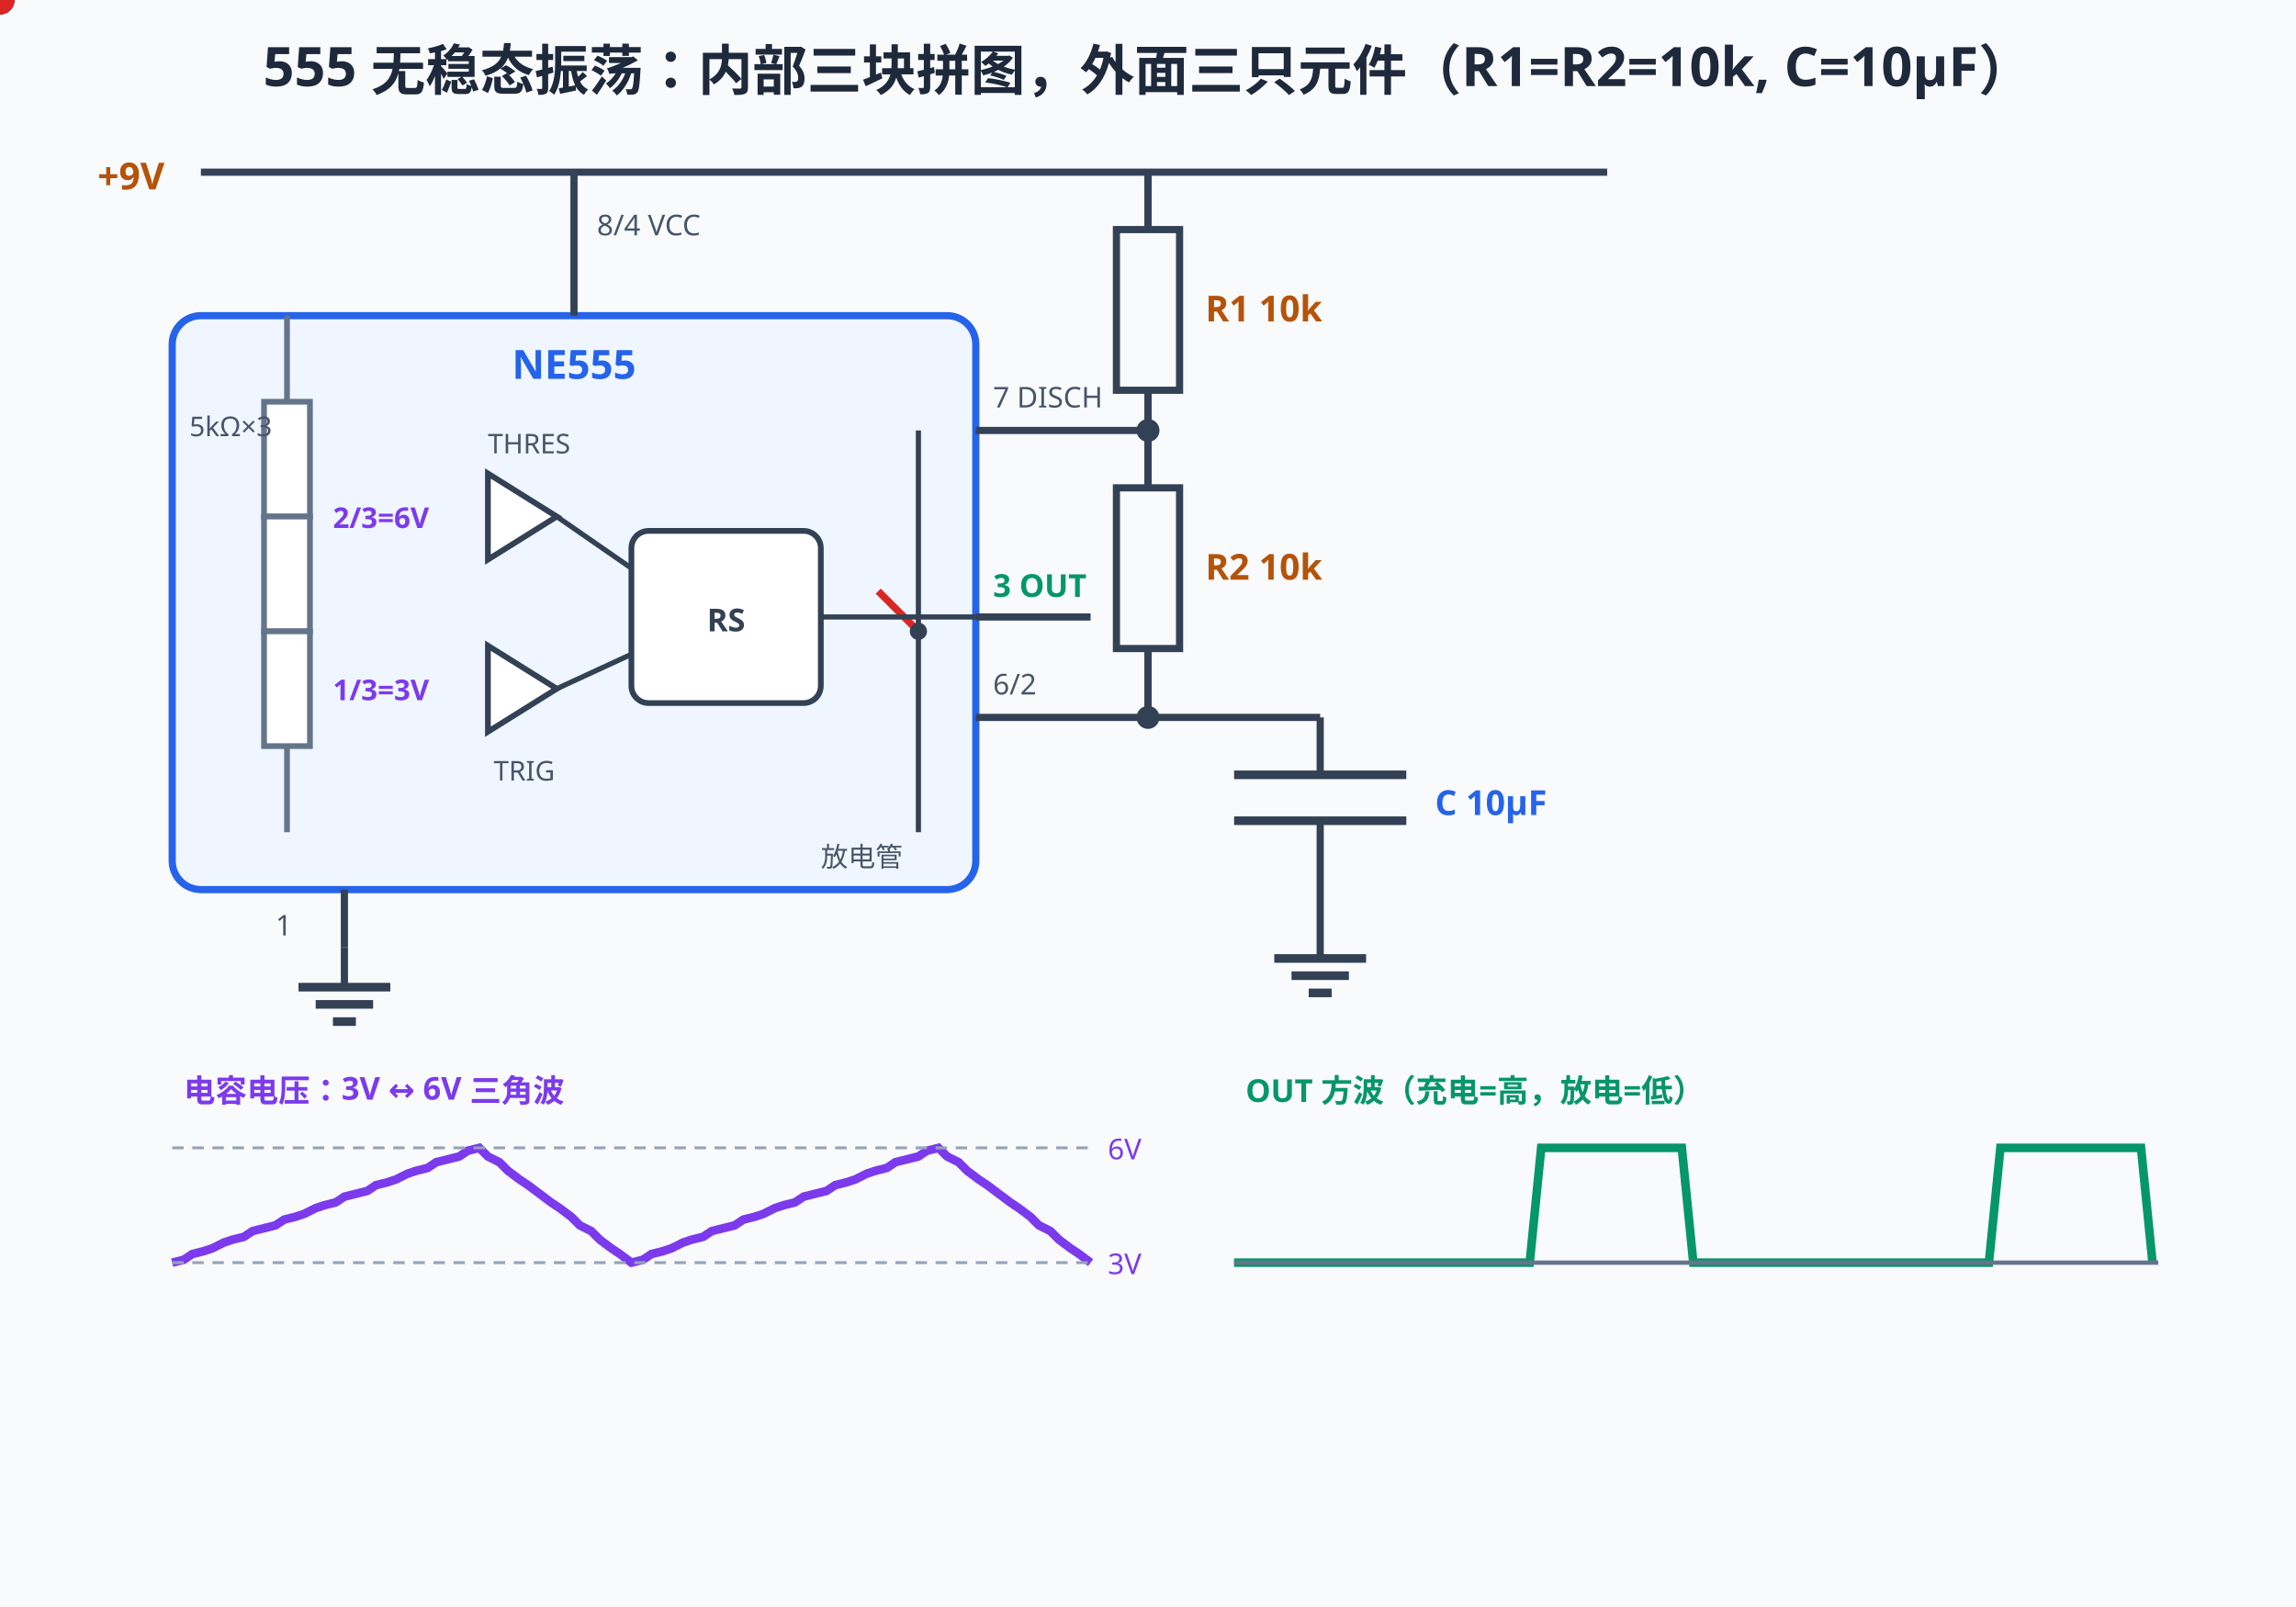
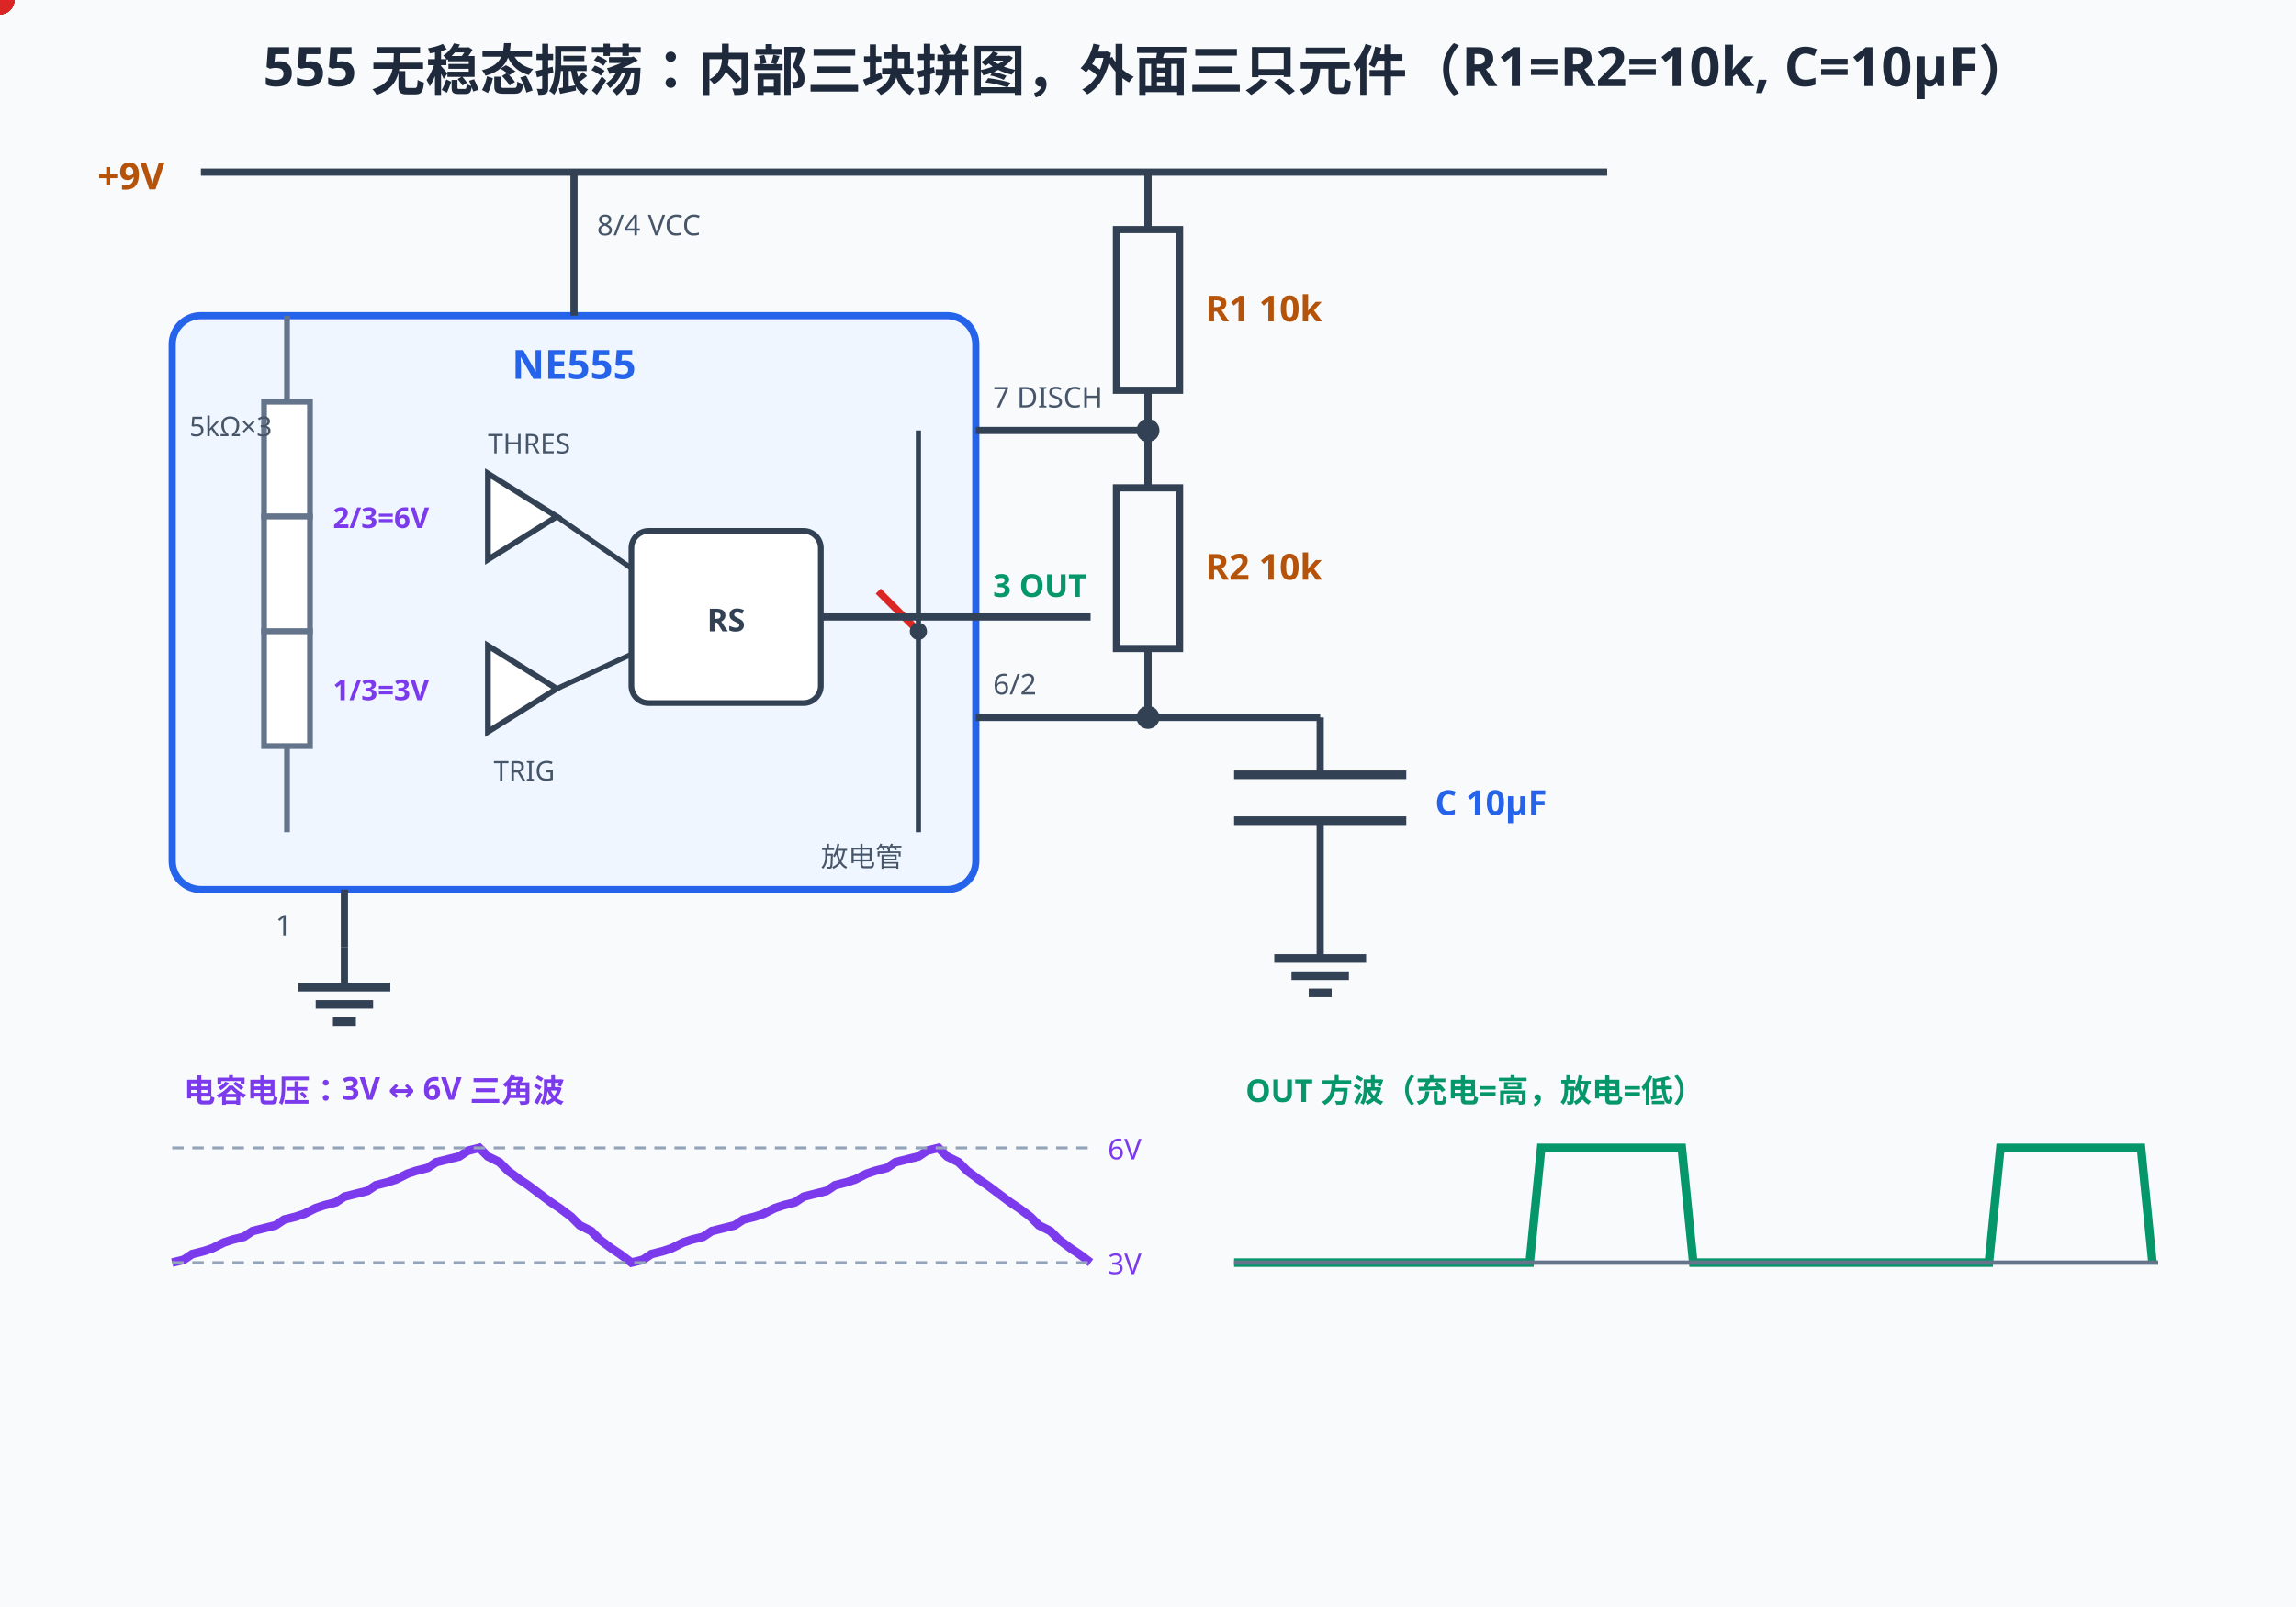
<svg xmlns="http://www.w3.org/2000/svg" width="800" height="560" viewBox="0 0 800 560">
  <rect width="800" height="560" fill="#f8fafc" />
  <style>
text{font-family:"Segoe UI","Microsoft YaHei",sans-serif;}
@media (prefers-color-scheme: dark){
rect[fill="#f8fafc"]{fill:#0f172a}
[fill="#1e293b"]{fill:#f1f5f9}[stroke="#1e293b"]{stroke:#f1f5f9}
[fill="#334155"]{fill:#e2e8f0}[stroke="#334155"]{stroke:#e2e8f0}
[fill="#475569"]{fill:#cbd5e1}[stroke="#475569"]{stroke:#cbd5e1}
[fill="#64748b"]{fill:#94a3b8}[stroke="#64748b"]{stroke:#94a3b8}
[fill="#dbeafe"]{fill:#1e3a8a}[fill="#eff6ff"]{fill:#172554}
[fill="#1d4ed8"]{fill:#60a5fa}[fill="#2563eb"]{fill:#60a5fa}[fill="#3b82f6"]{fill:#60a5fa}
[fill="#ecfdf5"]{fill:#022c22}[fill="#059669"]{fill:#34d399}[fill="#065f46"]{fill:#6ee7b7}[fill="#10b981"]{fill:#34d399}
[fill="#fffbeb"]{fill:#451a03}[fill="#b45309"]{fill:#fcd34d}[fill="#92400e"]{fill:#fcd34d}[fill="#f59e0b"]{fill:#fbbf24}
[fill="#fef2f2"]{fill:#450a0a}[fill="#dc2626"]{fill:#f87171}[fill="#991b1b"]{fill:#fca5a5}
}
</style>
  <text x="400" y="30" text-anchor="middle" font-size="19" font-weight="bold" fill="#1e293b">555 无稳态振荡：内部三块拼图，外面三只元件（R1=R2=10k, C=10µF）</text>
  <text x="34" y="66" font-size="13" font-weight="bold" fill="#b45309">+9V</text>
  <line x1="70" y1="60" x2="560" y2="60" stroke="#334155" stroke-width="2.5" />
  <rect x="60" y="110" width="280" height="200" rx="10" fill="#eff6ff" stroke="#2563eb" stroke-width="2.5" />
  <text x="200" y="132" text-anchor="middle" font-size="14" font-weight="bold" fill="#2563eb">NE555</text>
  <line x1="100" y1="110" x2="100" y2="140" stroke="#64748b" stroke-width="2" />
  <rect x="92" y="140" width="16" height="40" fill="#fff" stroke="#64748b" stroke-width="2" />
  <rect x="92" y="180" width="16" height="40" fill="#fff" stroke="#64748b" stroke-width="2" />
  <rect x="92" y="220" width="16" height="40" fill="#fff" stroke="#64748b" stroke-width="2" />
  <line x1="100" y1="260" x2="100" y2="290" stroke="#64748b" stroke-width="2" />
  <text x="66" y="152" font-size="9.5" fill="#475569">5kΩ×3</text>
  <text x="116" y="184" font-size="10" font-weight="bold" fill="#7c3aed">2/3=6V</text>
  <text x="116" y="244" font-size="10" font-weight="bold" fill="#7c3aed">1/3=3V</text>
  <polygon points="170,165 170,195 194,180" fill="#fff" stroke="#334155" stroke-width="2" />
  <polygon points="170,225 170,255 194,240" fill="#fff" stroke="#334155" stroke-width="2" />
  <text x="170" y="158" font-size="9.5" fill="#475569">THRES</text>
  <text x="172" y="272" font-size="9.5" fill="#475569">TRIG</text>
  <rect x="220" y="185" width="66" height="60" rx="6" fill="#fff" stroke="#334155" stroke-width="2" />
  <text x="253" y="220" text-anchor="middle" font-size="11" font-weight="bold" fill="#334155">RS</text>
  <line x1="194" y1="180" x2="220" y2="198" stroke="#334155" stroke-width="1.8" />
  <line x1="194" y1="240" x2="220" y2="228" stroke="#334155" stroke-width="1.8" />
  <line x1="320" y1="150" x2="320" y2="290" stroke="#334155" stroke-width="1.8" />
  <line x1="320" y1="220" x2="306" y2="206" stroke="#dc2626" stroke-width="2.5">
    <animate attributeName="opacity" values="1;1;0;0" keyTimes="0;0.66;0.7;1" dur="6s" repeatCount="indefinite" />
  </line>
  <line x1="320" y1="220" x2="306" y2="220" stroke="#059669" stroke-width="2.5" opacity="0">
    <animate attributeName="opacity" values="0;0;1;1" keyTimes="0;0.66;0.7;1" dur="6s" repeatCount="indefinite" />
  </line>
  <circle cx="320" cy="220" r="3" fill="#334155" />
  <text x="286" y="302" font-size="9.5" fill="#475569">放电管</text>
-   <line x1="286" y1="215" x2="340" y2="215" stroke="#334155" stroke-width="1.8" />
-   <line x1="340" y1="215" x2="380" y2="215" stroke="#334155" stroke-width="2.5" />
+   <line x1="286" y1="215" x2="380" y2="215" stroke="#334155" stroke-width="2.5" />
  <text x="346" y="208" font-size="11" font-weight="bold" fill="#059669">3 OUT</text>
  <line x1="200" y1="60" x2="200" y2="110" stroke="#334155" stroke-width="2.5" />
  <text x="208" y="82" font-size="10" fill="#475569">8/4 VCC</text>
  <line x1="120" y1="310" x2="120" y2="330" stroke="#334155" stroke-width="2.5" />
  <line x1="120" y1="330" x2="120" y2="344" stroke="#334155" stroke-width="2.5" />
  <line x1="104" y1="344" x2="136" y2="344" stroke="#334155" stroke-width="3" />
  <line x1="110" y1="350" x2="130" y2="350" stroke="#334155" stroke-width="3" />
  <line x1="116" y1="356" x2="124" y2="356" stroke="#334155" stroke-width="3" />
  <text x="96" y="326" font-size="10" fill="#475569">1</text>
  <line x1="340" y1="150" x2="400" y2="150" stroke="#334155" stroke-width="2.5" />
  <text x="346" y="142" font-size="10" fill="#475569">7 DISCH</text>
  <circle cx="400" cy="150" r="4" fill="#334155" />
  <line x1="340" y1="250" x2="400" y2="250" stroke="#334155" stroke-width="2.5" />
  <text x="346" y="242" font-size="10" fill="#475569">6/2</text>
  <circle cx="400" cy="250" r="4" fill="#334155" />
  <line x1="400" y1="60" x2="400" y2="80" stroke="#334155" stroke-width="2.5" />
  <line x1="400" y1="60" x2="400" y2="80" stroke="#334155" stroke-width="2.5" />
  <rect x="389" y="80" width="22" height="56" fill="#f8fafc" stroke="#334155" stroke-width="2.5" />
  <line x1="400" y1="136" x2="400" y2="156" stroke="#334155" stroke-width="2.5" />
  <text x="420" y="112.0" font-size="12.5" font-weight="bold" fill="#b45309">R1 10k</text>
  <line x1="400" y1="136" x2="400" y2="170" stroke="#334155" stroke-width="2.5" />
  <line x1="400" y1="150" x2="400" y2="170" stroke="#334155" stroke-width="2.5" />
  <rect x="389" y="170" width="22" height="56" fill="#f8fafc" stroke="#334155" stroke-width="2.5" />
  <line x1="400" y1="226" x2="400" y2="246" stroke="#334155" stroke-width="2.5" />
  <text x="420" y="202.0" font-size="12.5" font-weight="bold" fill="#b45309">R2 10k</text>
  <line x1="400" y1="226" x2="400" y2="250" stroke="#334155" stroke-width="2.5" />
  <line x1="400" y1="250" x2="460" y2="250" stroke="#334155" stroke-width="2.5" />
  <line x1="460" y1="250" x2="460" y2="270" stroke="#334155" stroke-width="2.5" />
  <line x1="430" y1="270" x2="490" y2="270" stroke="#334155" stroke-width="3" />
  <line x1="430" y1="286" x2="490" y2="286" stroke="#334155" stroke-width="3" />
  <line x1="460" y1="286" x2="460" y2="320" stroke="#334155" stroke-width="2.5" />
  <line x1="460" y1="320" x2="460" y2="334" stroke="#334155" stroke-width="2.5" />
  <line x1="444" y1="334" x2="476" y2="334" stroke="#334155" stroke-width="3" />
  <line x1="450" y1="340" x2="470" y2="340" stroke="#334155" stroke-width="3" />
  <line x1="456" y1="346" x2="464" y2="346" stroke="#334155" stroke-width="3" />
  <text x="500" y="284" font-size="12" font-weight="bold" fill="#2563eb">C 10µF</text>
  <g>
    <animate attributeName="opacity" values="1;1;0;0" keyTimes="0;0.62;0.66;1" dur="6s" repeatCount="indefinite" />
    <circle r="5" fill="#059669">
      <animateMotion dur="3.72s" begin="-0.50s" repeatCount="indefinite" path="M404,56 V246 H456 V266" />
    </circle>
    <circle r="5" fill="#059669">
      <animateMotion dur="3.72s" begin="0.24s" repeatCount="indefinite" path="M404,56 V246 H456 V266" />
    </circle>
    <circle r="5" fill="#059669">
      <animateMotion dur="3.72s" begin="0.99s" repeatCount="indefinite" path="M404,56 V246 H456 V266" />
    </circle>
    <circle r="5" fill="#059669">
      <animateMotion dur="3.72s" begin="1.73s" repeatCount="indefinite" path="M404,56 V246 H456 V266" />
    </circle>
    <circle r="5" fill="#059669">
      <animateMotion dur="3.72s" begin="2.48s" repeatCount="indefinite" path="M404,56 V246 H456 V266" />
    </circle>
  </g>
  <g>
    <animate attributeName="opacity" values="0;0;1;1" keyTimes="0;0.66;0.7;1" dur="6s" repeatCount="indefinite" />
    <circle r="5" fill="#dc2626">
      <animateMotion dur="1.8s" begin="-0.50s" repeatCount="indefinite" path="M456,288 H404 V154 H344" />
    </circle>
    <circle r="5" fill="#dc2626">
      <animateMotion dur="1.8s" begin="-0.05s" repeatCount="indefinite" path="M456,288 H404 V154 H344" />
    </circle>
    <circle r="5" fill="#dc2626">
      <animateMotion dur="1.8s" begin="0.40s" repeatCount="indefinite" path="M456,288 H404 V154 H344" />
    </circle>
    <circle r="5" fill="#dc2626">
      <animateMotion dur="1.8s" begin="0.85s" repeatCount="indefinite" path="M456,288 H404 V154 H344" />
    </circle>
  </g>
  <text x="64" y="384" font-size="11" font-weight="bold" fill="#7c3aed">电容电压：3V ↔ 6V 三角波</text>
  <path d="M60,440 L64,439 L67,437 L71,436 L74,435 L78,433 L81,432 L85,431 L88,429 L92,428 L96,427 L99,425 L103,424 L106,423 L110,421 L113,420 L117,419 L120,417 L124,416 L128,415 L131,413 L135,412 L138,411 L142,409 L145,408 L149,407 L152,405 L156,404 L160,403 L163,401 L167,400 L170,403 L174,405 L177,408 L181,411 L184,413 L188,416 L192,419 L195,421 L199,424 L202,427 L206,429 L209,432 L213,435 L216,437 L220,440 L224,439 L227,437 L231,436 L234,435 L238,433 L241,432 L245,431 L248,429 L252,428 L256,427 L259,425 L263,424 L266,423 L270,421 L273,420 L277,419 L280,417 L284,416 L288,415 L291,413 L295,412 L298,411 L302,409 L305,408 L309,407 L312,405 L316,404 L320,403 L323,401 L327,400 L330,403 L334,405 L337,408 L341,411 L344,413 L348,416 L352,419 L355,421 L359,424 L362,427 L366,429 L369,432 L373,435 L376,437 L380,440" fill="none" stroke="#7c3aed" stroke-width="3" />
  <line x1="60" y1="400" x2="382" y2="400" stroke="#94a3b8" stroke-width="1" stroke-dasharray="4,3" />
  <line x1="60" y1="440" x2="382" y2="440" stroke="#94a3b8" stroke-width="1" stroke-dasharray="4,3" />
  <text x="386" y="404" font-size="10" fill="#7c3aed">6V</text>
  <text x="386" y="444" font-size="10" fill="#7c3aed">3V</text>
  <text x="434" y="384" font-size="11" font-weight="bold" fill="#059669">OUT 方波（充电=高，放电=低）</text>
  <path d="M430,440 L434,440 L437,440 L441,440 L444,440 L448,440 L451,440 L455,440 L458,440 L462,440 L466,440 L469,440 L473,440 L476,440 L480,440 L483,440 L487,440 L490,440 L494,440 L498,440 L501,440 L505,440 L508,440 L512,440 L515,440 L519,440 L522,440 L526,440 L530,440 L533,440 L537,400 L540,400 L544,400 L547,400 L551,400 L554,400 L558,400 L562,400 L565,400 L569,400 L572,400 L576,400 L579,400 L583,400 L586,400 L590,440 L594,440 L597,440 L601,440 L604,440 L608,440 L611,440 L615,440 L618,440 L622,440 L626,440 L629,440 L633,440 L636,440 L640,440 L643,440 L647,440 L650,440 L654,440 L658,440 L661,440 L665,440 L668,440 L672,440 L675,440 L679,440 L682,440 L686,440 L690,440 L693,440 L697,400 L700,400 L704,400 L707,400 L711,400 L714,400 L718,400 L722,400 L725,400 L729,400 L732,400 L736,400 L739,400 L743,400 L746,400 L750,440" fill="none" stroke="#059669" stroke-width="3" />
  <line x1="430" y1="440" x2="752" y2="440" stroke="#64748b" stroke-width="1.5" />
  <text x="400" y="486" text-anchor="middle" font-size="14.5" font-weight="bold" fill="#059669" opacity="0">① 充电（绿）：电流经 R1+R2 给电容充值 → 到 6V 时 THRES 比较器翻转<animate attributeName="opacity" values="0;1;1;0;0" keyTimes="0;0.05;0.58;0.64;1" dur="6s" repeatCount="indefinite" />
  </text>
  <text x="400" y="486" text-anchor="middle" font-size="14.5" font-weight="bold" fill="#dc2626" opacity="0">② 放电（红）：放电管导通，电容经 R2 从 7 脚泄放 → 到 3V 时 TRIG 翻转<animate attributeName="opacity" values="0;0;1;1" keyTimes="0;0.68;0.74;1" dur="6s" repeatCount="indefinite" />
  </text>
  <g opacity="0">
    <animate attributeName="opacity" values="0;0;1;1" keyTimes="0;0.76;0.8;1" dur="6s" repeatCount="indefinite" />
    <rect x="40" y="510" width="720" height="34" rx="8" fill="#ecfdf5" stroke="#059669" stroke-width="1.5" />
    <text x="400" y="532" text-anchor="middle" font-size="13.5" font-weight="bold" fill="#059669">f = 1.44÷((R1+2R2)·C) ≈ 4.8Hz，占空比 66% · 三个 5kΩ 分压电阻正是「555」名字的由来</text>
  </g>
</svg>
